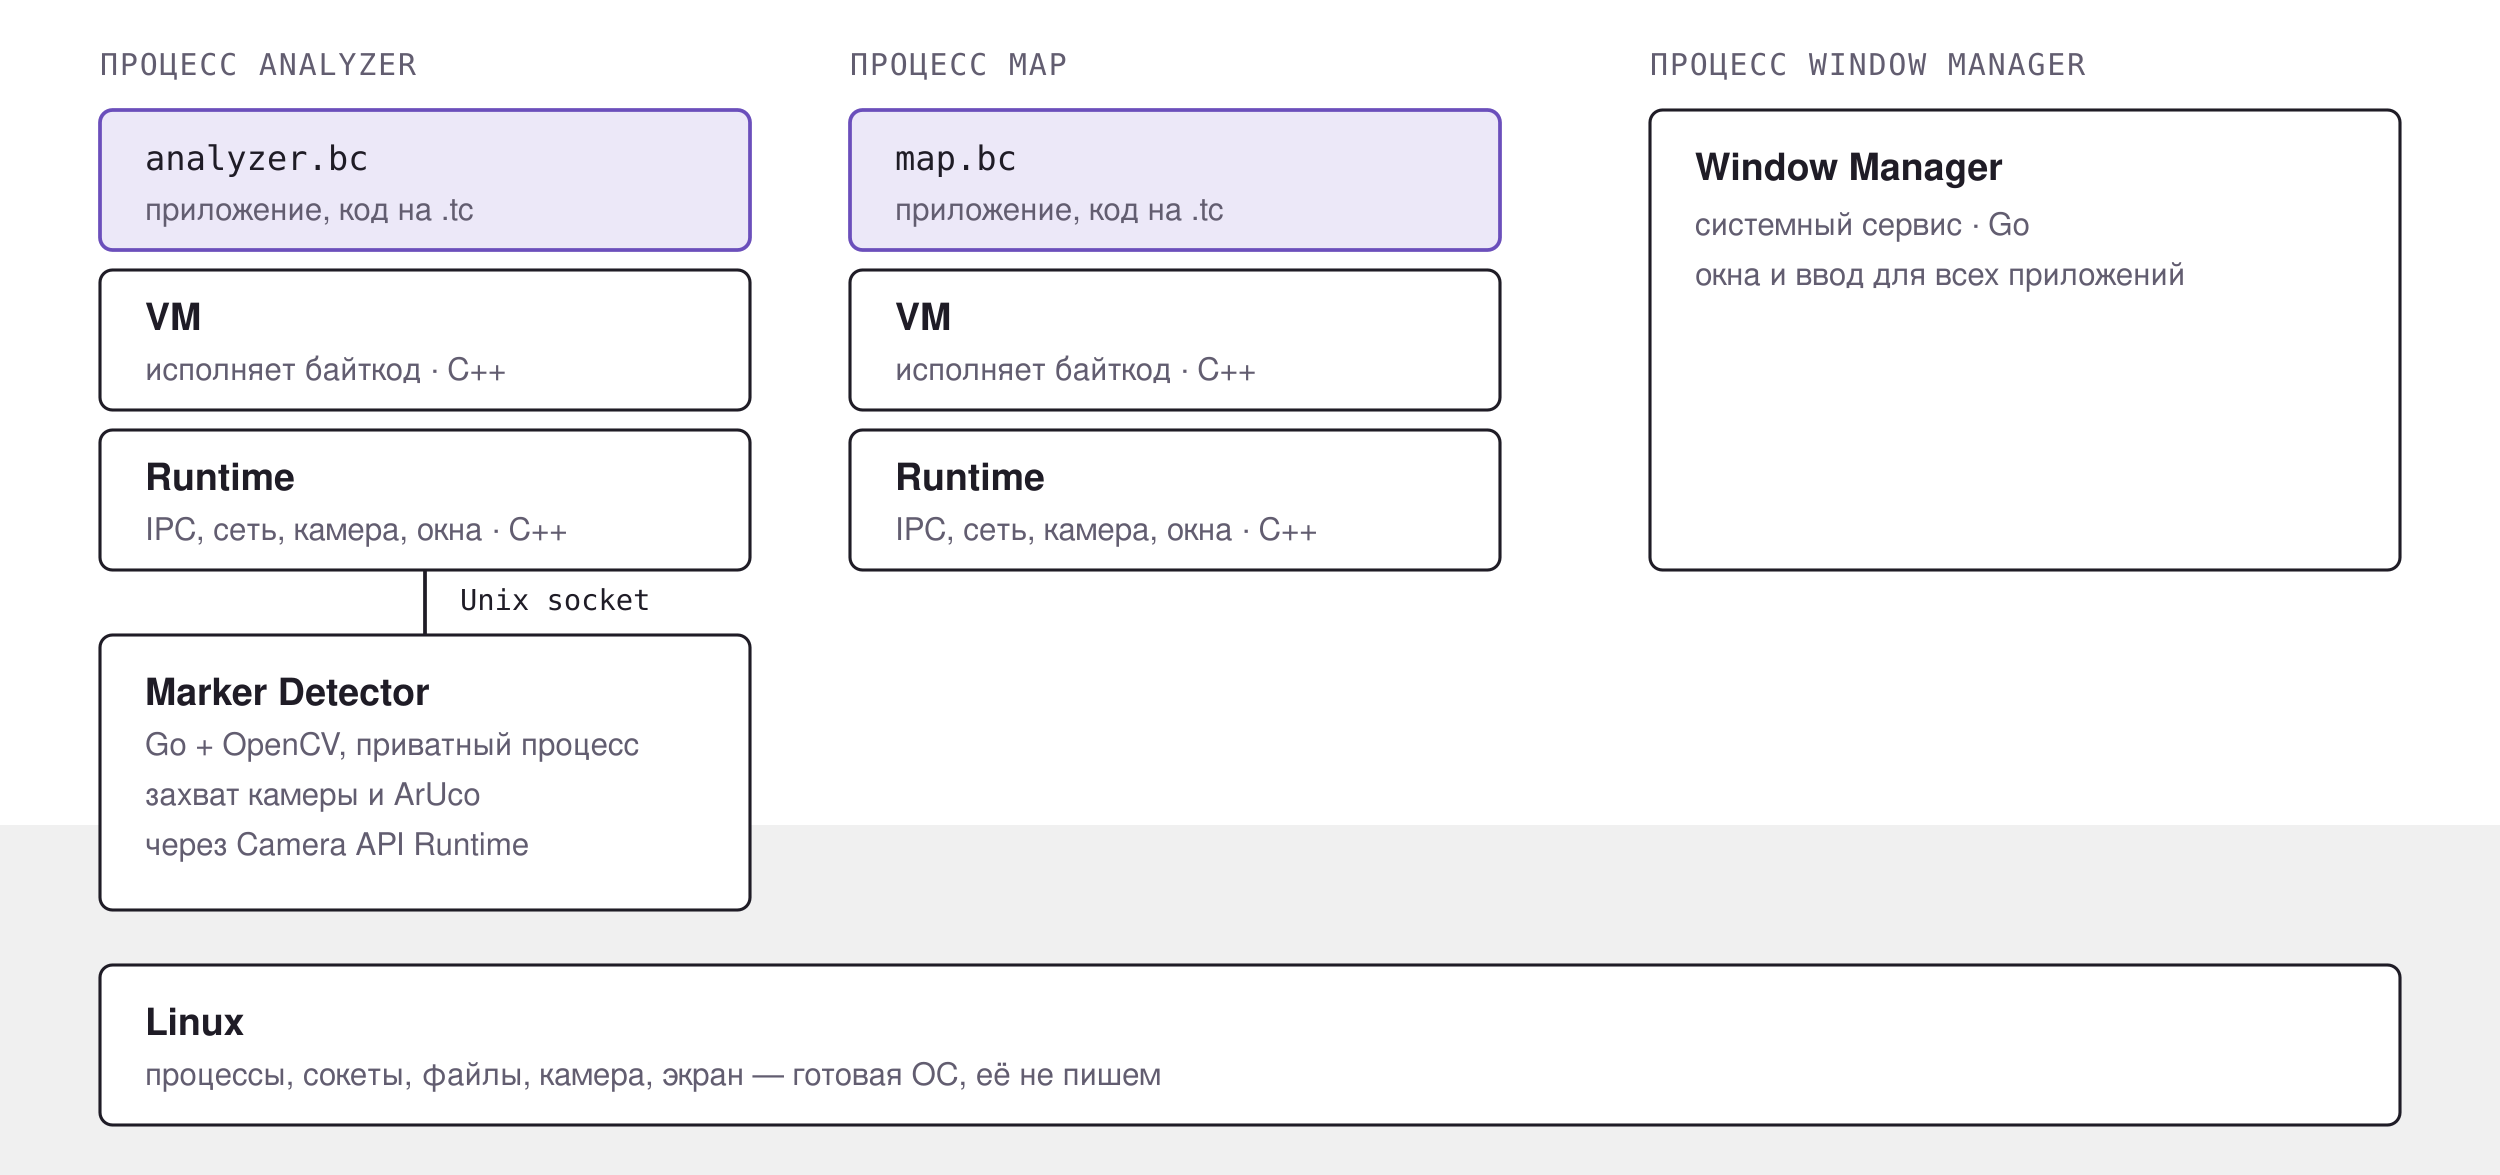
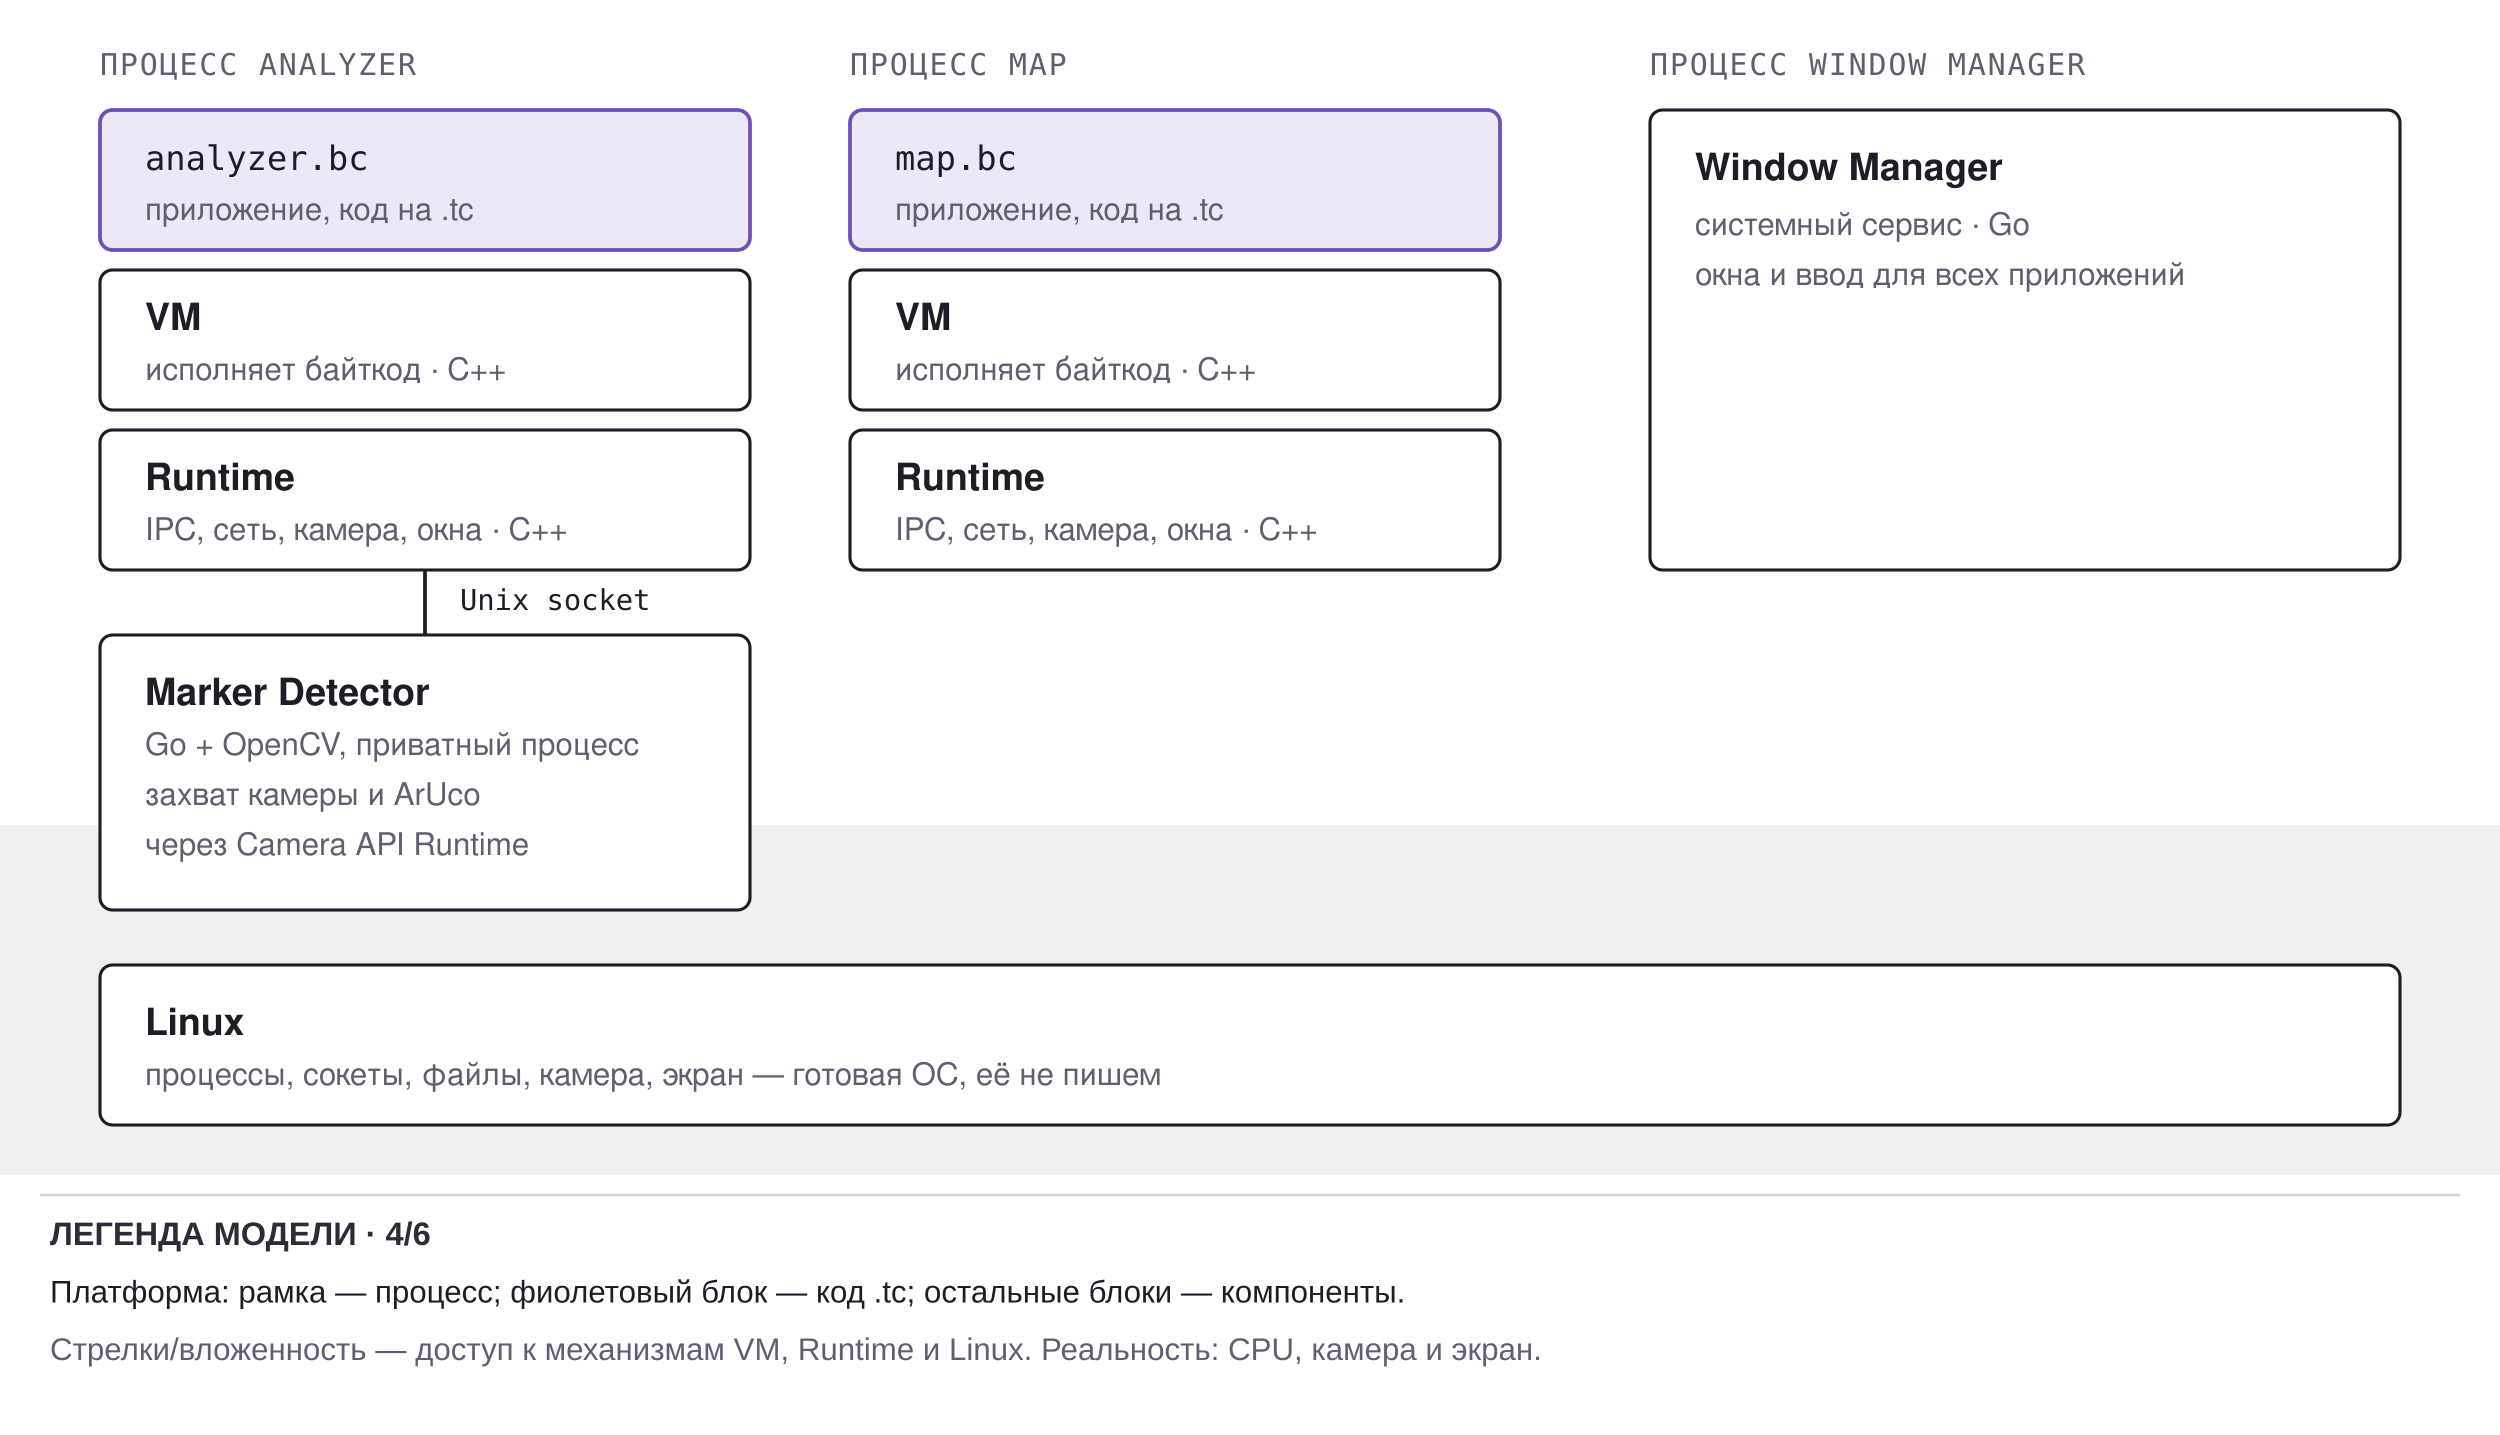
- <svg xmlns="http://www.w3.org/2000/svg" width="1000" height="470" font-family="IBM Plex Sans, Helvetica, Arial, sans-serif" color="#1f1c26" viewBox="0 0 1000 470" role="img" aria-label="На устройстве игрока два процесса tacvm (Analyzer и Map), приватный Marker Detector на Go и Window Manager; все работают поверх Linux.">
+ <svg xmlns="http://www.w3.org/2000/svg" width="1000" height="574" font-family="IBM Plex Sans, Helvetica, Arial, sans-serif" color="#1f1c26" viewBox="0 0 1000 574" role="img" aria-label="На устройстве игрока два процесса tacvm (Analyzer и Map), приватный Marker Detector на Go и Window Manager; все работают поверх Linux.">
  <style>.zone { fill: none; stroke: #d3cfdd; stroke-width: 2; }
.t-zone { font-family: "IBM Plex Mono", "DejaVu Sans Mono", Menlo, Consolas, monospace; font-size: 12px; fill: #625d70; letter-spacing: .06em; }
.proc { fill: #f7f6fa; stroke: #2f2a3a; stroke-width: 1.5; }
.proc-head { fill: #2f2a3a; }
.t-head { font-family: "IBM Plex Mono", "DejaVu Sans Mono", Menlo, Consolas, monospace; font-size: 12px; fill: #f4f2f8; letter-spacing: .03em; }
.box { fill: #ffffff; stroke: #1f1c26; stroke-width: 1.25; }
.app { fill: #ece8f8; stroke: #6b4fbb; stroke-width: 1.5; }
.fn { fill: #f7f6fa; stroke: #625d70; stroke-width: 1; }
.file { fill: #ffffff; stroke: #1f1c26; stroke-width: 1.5; }
.t-name { font-size: 15px; font-weight: 600; fill: currentColor; }
.t-code { font-family: "IBM Plex Mono", "DejaVu Sans Mono", Menlo, Consolas, monospace; font-size: 13.5px; font-weight: 500; fill: currentColor; }
.t-sub { font-size: 12.5px; fill: #625d70; }
.t-arrow { font-family: "IBM Plex Mono", "DejaVu Sans Mono", Menlo, Consolas, monospace; font-size: 11.5px; fill: currentColor; }
.t-note { font-size: 12px; fill: #625d70; font-style: italic; }
.edge { stroke: currentColor; stroke-width: 1.5; fill: none; }
.edge.ret { stroke-dasharray: 6 4; }
.actor { fill: #f7f6fa; stroke: #625d70; stroke-width: 1.5; }
</style>
  <rect width="1000" height="330" fill="#ffffff" />
  <text class="t-zone" x="40" y="30">ПРОЦЕСС ANALYZER</text>
  <rect class="app" x="40" y="44" width="260" height="56" rx="5" />
  <text class="t-code" x="58" y="68">analyzer.bc</text>
  <text class="t-sub" x="58" y="88">приложение, код на .tc</text>
  <rect class="box" x="40" y="108" width="260" height="56" rx="5" />
  <text class="t-name" x="58" y="132">VM</text>
  <text class="t-sub" x="58" y="152">исполняет байткод · C++</text>
  <rect class="box" x="40" y="172" width="260" height="56" rx="5" />
  <text class="t-name" x="58" y="196">Runtime</text>
  <text class="t-sub" x="58" y="216">IPC, сеть, камера, окна · C++</text>
  <text class="t-zone" x="340" y="30">ПРОЦЕСС MAP</text>
  <rect class="app" x="340" y="44" width="260" height="56" rx="5" />
  <text class="t-code" x="358" y="68">map.bc</text>
  <text class="t-sub" x="358" y="88">приложение, код на .tc</text>
  <rect class="box" x="340" y="108" width="260" height="56" rx="5" />
  <text class="t-name" x="358" y="132">VM</text>
  <text class="t-sub" x="358" y="152">исполняет байткод · C++</text>
  <rect class="box" x="340" y="172" width="260" height="56" rx="5" />
  <text class="t-name" x="358" y="196">Runtime</text>
  <text class="t-sub" x="358" y="216">IPC, сеть, камера, окна · C++</text>
  <text class="t-zone" x="660" y="30">ПРОЦЕСС WINDOW MANAGER</text>
  <rect class="box" x="660" y="44" width="300" height="184" rx="5" />
  <text class="t-name" x="678" y="72">Window Manager</text>
  <text class="t-sub" x="678" y="94">системный сервис · Go</text>
  <text class="t-sub" x="678" y="114">окна и ввод для всех приложений</text>
  <rect class="box" x="40" y="254" width="260" height="110" rx="5" />
  <text class="t-name" x="58" y="282">Marker Detector</text>
  <text class="t-sub" x="58" y="302">Go + OpenCV, приватный процесс</text>
  <text class="t-sub" x="58" y="322">захват камеры и ArUco</text>
  <text class="t-sub" x="58" y="342">через Camera API Runtime</text>
  <line class="edge" x1="170" y1="228" x2="170" y2="254" />
  <text class="t-arrow" x="184" y="244">Unix socket</text>
  <rect class="box" x="40" y="386" width="920" height="64" rx="5" />
  <text class="t-name" x="58" y="414">Linux</text>
  <text class="t-sub" x="58" y="434">процессы, сокеты, файлы, камера, экран — готовая ОС, её не пишем</text>
+   <rect x="0" y="470" width="1000" height="104" fill="#ffffff" />
+   <line x1="16" y1="478" x2="984" y2="478" stroke="#d3cfdd" stroke-width="1" />
+   <text x="20" y="498" font-family="Arial, sans-serif" font-size="13" font-weight="bold" fill="#2f2a3a">ЛЕГЕНДА МОДЕЛИ · 4/6</text>
+   <text x="20" y="521" font-family="Arial, sans-serif" font-size="12.5" fill="#1f1c26">Платформа: рамка — процесс; фиолетовый блок — код .tc; остальные блоки — компоненты.</text>
+   <text x="20" y="544" font-family="Arial, sans-serif" font-size="12.5" fill="#625d70">Стрелки/вложенность — доступ к механизмам VM, Runtime и Linux. Реальность: CPU, камера и экран.</text>
</svg>
